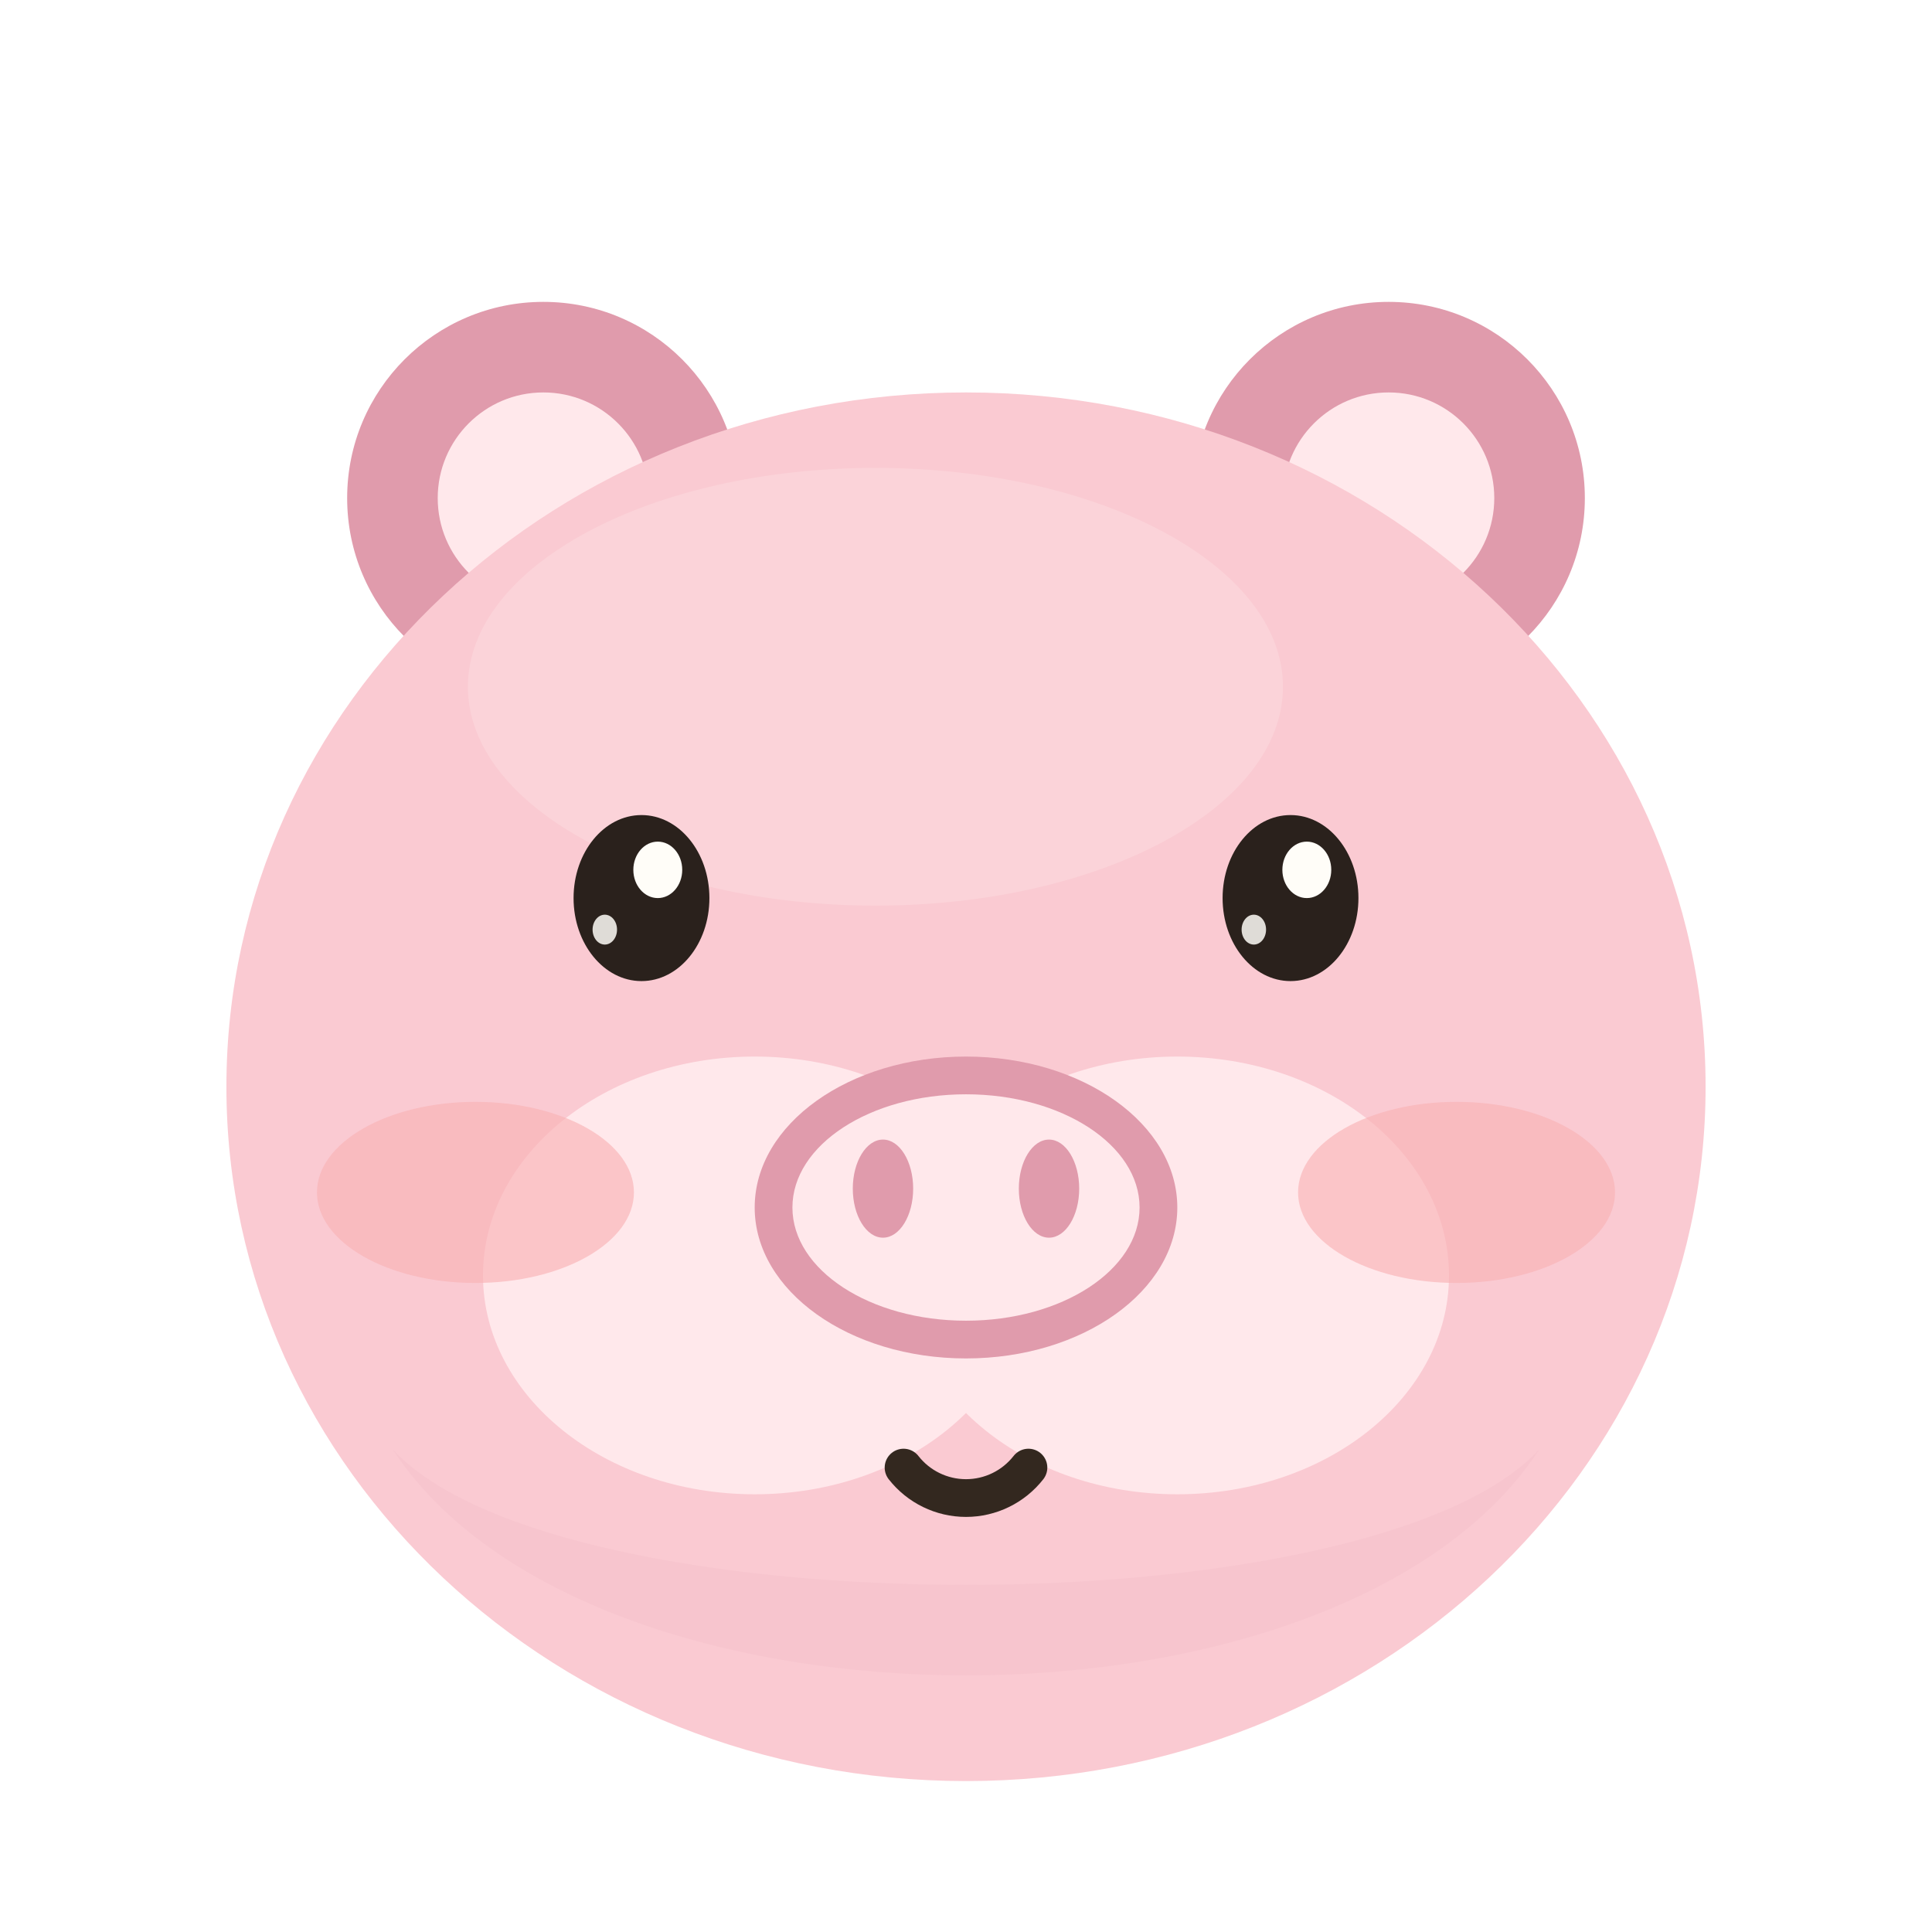
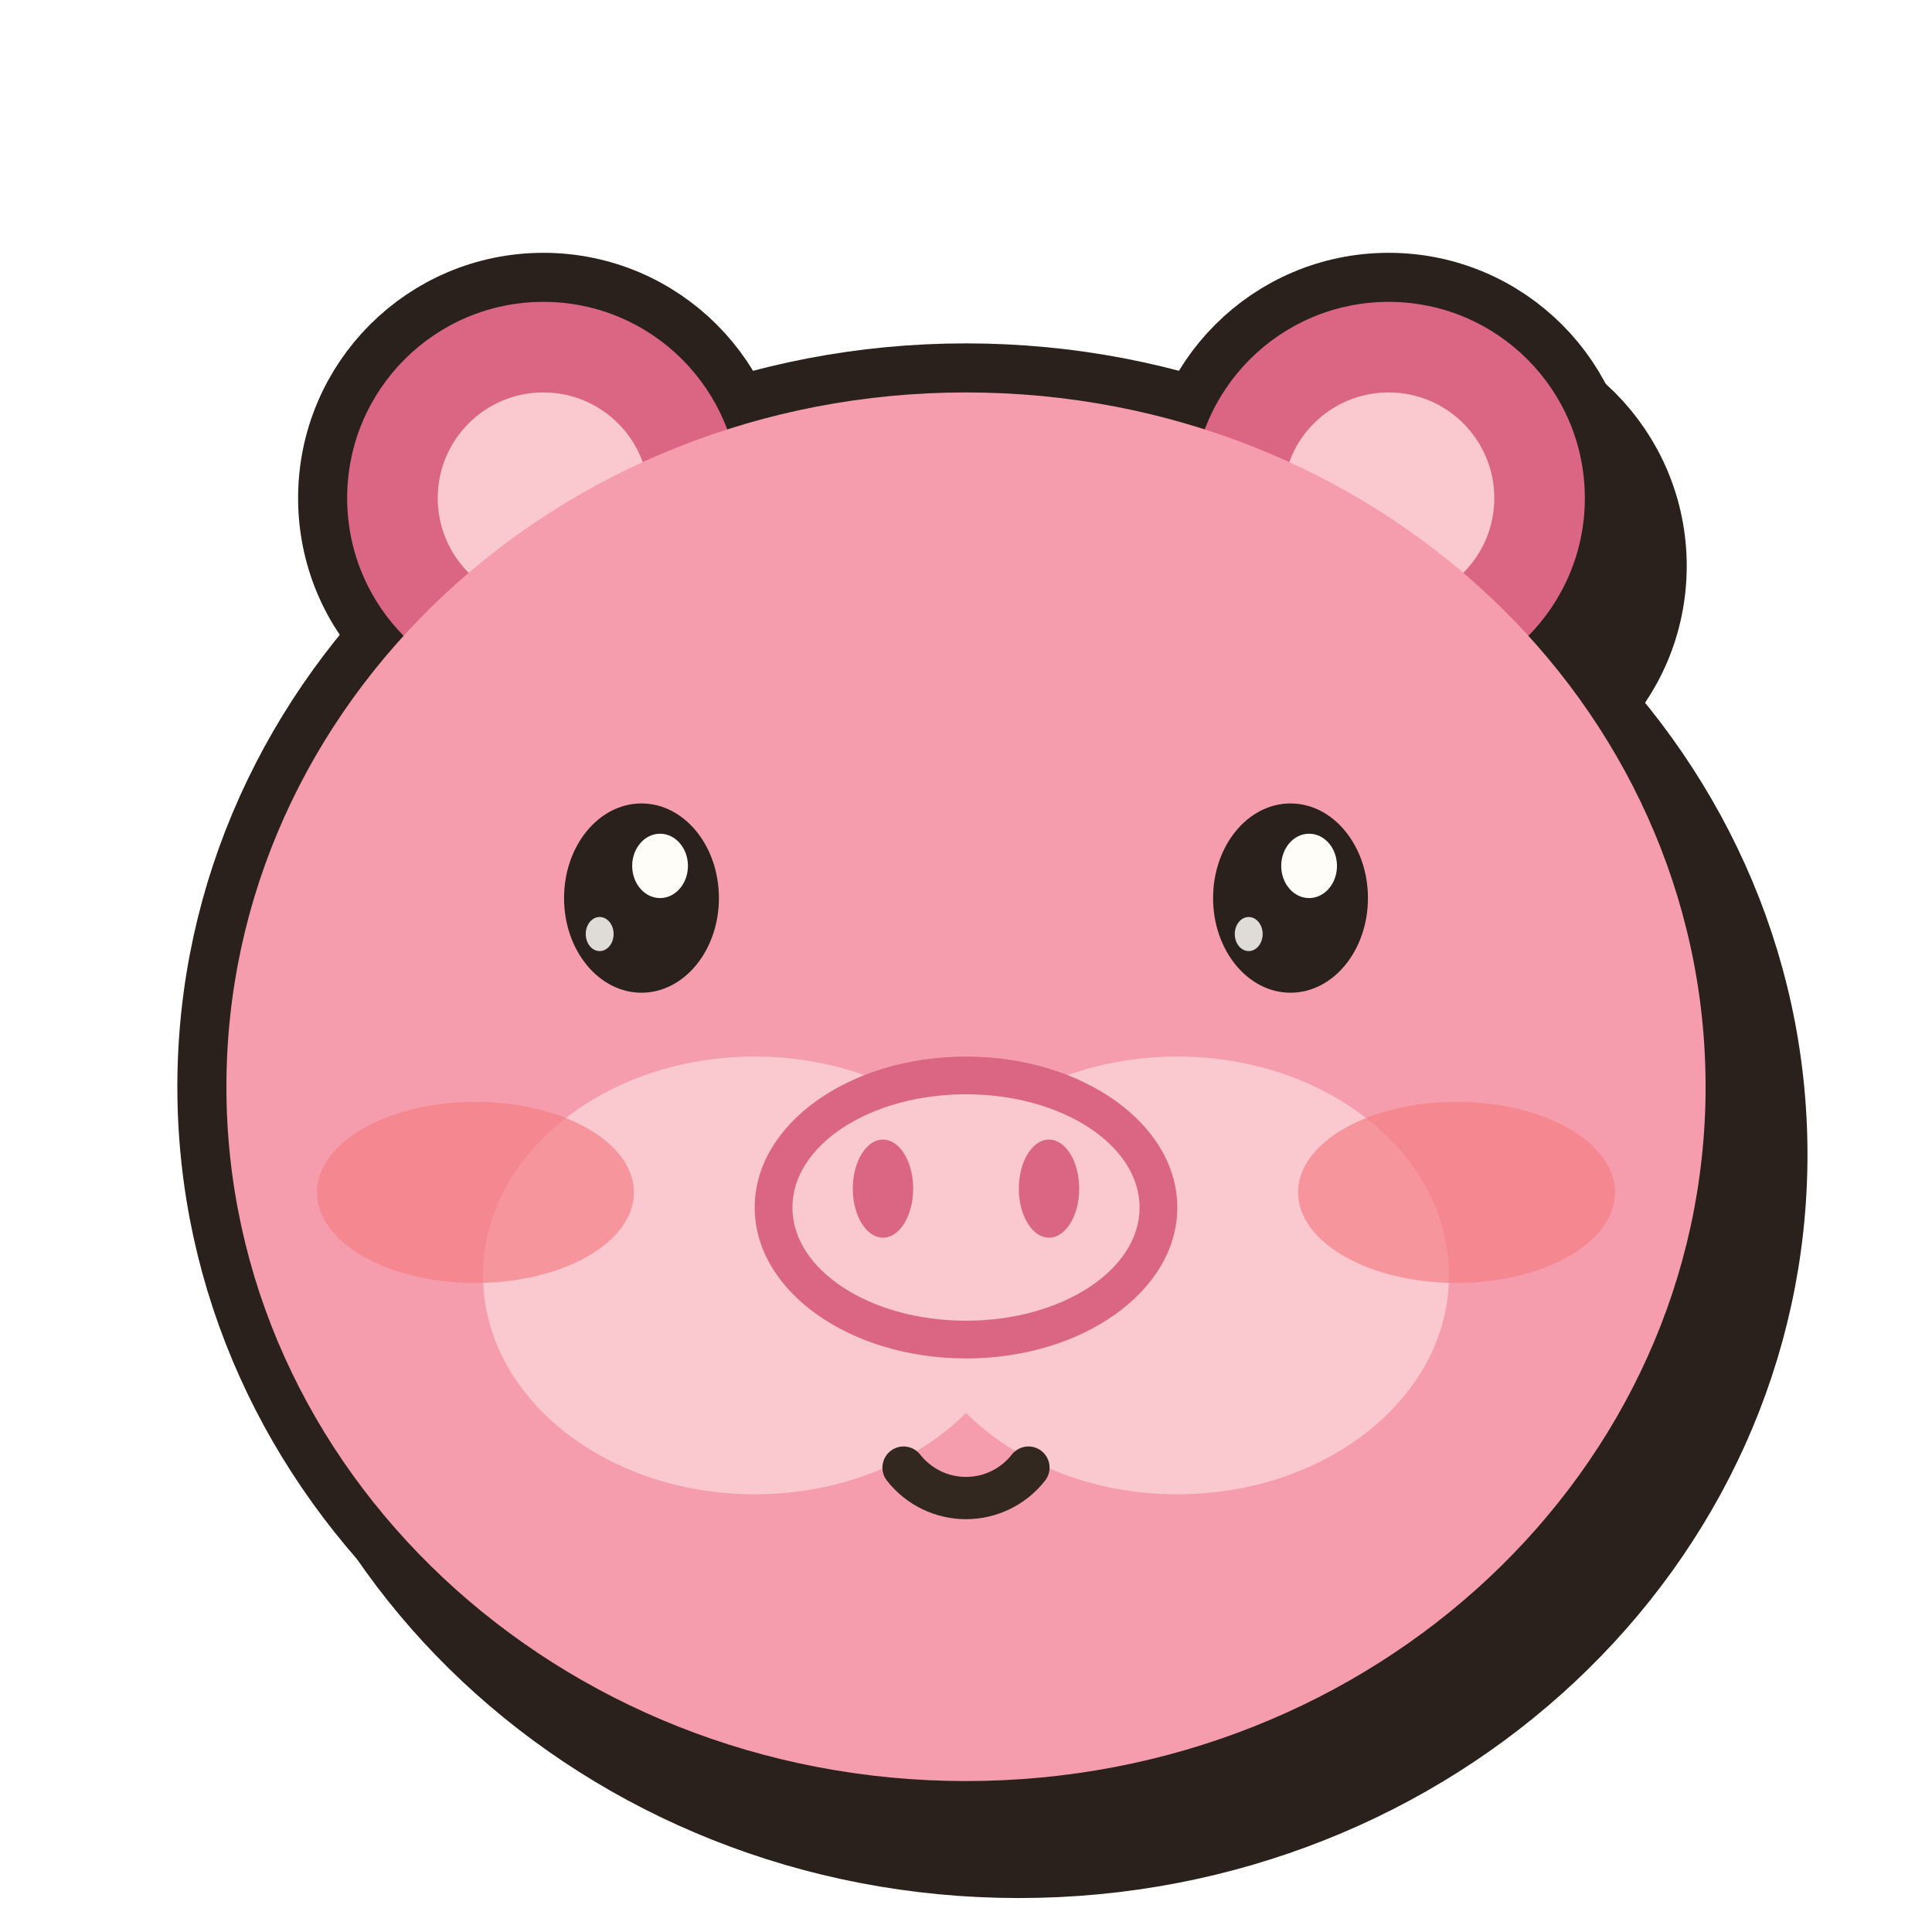
<svg xmlns="http://www.w3.org/2000/svg" viewBox="0 0 256 256" width="256" height="256" role="img" aria-hidden="true">
-   <ellipse cx="72" cy="66" rx="26" ry="26" fill="#e09bac" />
-   <ellipse cx="184" cy="66" rx="26" ry="26" fill="#e09bac" />
-   <ellipse cx="72" cy="66" rx="14" ry="14" fill="#ffe8eb" />
-   <ellipse cx="184" cy="66" rx="14" ry="14" fill="#ffe8eb" />
-   <ellipse cx="128" cy="144" rx="98" ry="92" fill="#facad2" />
-   <ellipse cx="100" cy="169" rx="36" ry="29" fill="#ffe8eb" />
-   <ellipse cx="156" cy="169" rx="36" ry="29" fill="#ffe8eb" />
-   <ellipse cx="116" cy="91" rx="54" ry="29" fill="#fffdf8" fill-opacity="0.170" />
-   <path d="M52 192 C78 232 178 232 204 192 C182 216 74 216 52 192 Z" fill="#e09bac" fill-opacity="0.100" />
-   <ellipse cx="63" cy="158" rx="21" ry="12" fill="#f9b3b6" fill-opacity="0.650" />
-   <ellipse cx="193" cy="158" rx="21" ry="12" fill="#f9b3b6" fill-opacity="0.650" />
-   <ellipse cx="85" cy="119" rx="9" ry="11" fill="#2a211c" />
-   <ellipse cx="171" cy="119" rx="9" ry="11" fill="#2a211c" />
-   <ellipse cx="87.16" cy="115.26" rx="3.24" ry="3.74" fill="#fffdf8" />
-   <ellipse cx="80.14" cy="123.18" rx="1.62" ry="1.98" fill="#fffdf8" fill-opacity="0.850" />
-   <ellipse cx="173.16" cy="115.26" rx="3.24" ry="3.74" fill="#fffdf8" />
-   <ellipse cx="166.14" cy="123.18" rx="1.62" ry="1.98" fill="#fffdf8" fill-opacity="0.850" />
-   <ellipse cx="128" cy="160" rx="28" ry="20" fill="#e09bac" />
-   <ellipse cx="128" cy="160" rx="23" ry="15" fill="#ffe8eb" />
-   <ellipse cx="117" cy="157.5" rx="4" ry="6.5" fill="#e09bac" />
-   <ellipse cx="139" cy="157.5" rx="4" ry="6.5" fill="#e09bac" />
-   <path d="M136.274 194.464 A10.5 10.5 0 0 1 119.726 194.464" fill="none" stroke="#33281f" stroke-width="5" stroke-linecap="round" />
+   <ellipse cx="79" cy="75" rx="26" ry="26" fill="#2a211c" stroke="#2a211c" stroke-width="13" stroke-linejoin="round" />
+   <ellipse cx="191" cy="75" rx="26" ry="26" fill="#2a211c" stroke="#2a211c" stroke-width="13" stroke-linejoin="round" />
+   <ellipse cx="135" cy="153" rx="98" ry="92" fill="#2a211c" stroke="#2a211c" stroke-width="13" stroke-linejoin="round" />
+   <ellipse cx="72" cy="66" rx="26" ry="26" fill="#2a211c" stroke="#2a211c" stroke-width="13" stroke-linejoin="round" />
+   <ellipse cx="184" cy="66" rx="26" ry="26" fill="#2a211c" stroke="#2a211c" stroke-width="13" stroke-linejoin="round" />
+   <ellipse cx="128" cy="144" rx="98" ry="92" fill="#2a211c" stroke="#2a211c" stroke-width="13" stroke-linejoin="round" />
+   <ellipse cx="72" cy="66" rx="26" ry="26" fill="#db6683" />
+   <ellipse cx="184" cy="66" rx="26" ry="26" fill="#db6683" />
+   <ellipse cx="72" cy="66" rx="14" ry="14" fill="#fac8cf" />
+   <ellipse cx="184" cy="66" rx="14" ry="14" fill="#fac8cf" />
+   <ellipse cx="128" cy="144" rx="98" ry="92" fill="#f59dac" />
+   <ellipse cx="100" cy="169" rx="36" ry="29" fill="#fac8cf" />
+   <ellipse cx="156" cy="169" rx="36" ry="29" fill="#fac8cf" />
+   <ellipse cx="63" cy="158" rx="21" ry="12" fill="#f47b81" fill-opacity="0.650" />
+   <ellipse cx="193" cy="158" rx="21" ry="12" fill="#f47b81" fill-opacity="0.650" />
+   <ellipse cx="85" cy="119" rx="10.26" ry="12.54" fill="#2a211c" />
+   <ellipse cx="171" cy="119" rx="10.26" ry="12.54" fill="#2a211c" />
+   <ellipse cx="87.462" cy="114.736" rx="3.694" ry="4.264" fill="#fffdf8" />
+   <ellipse cx="79.46" cy="123.765" rx="1.847" ry="2.257" fill="#fffdf8" fill-opacity="0.850" />
+   <ellipse cx="173.462" cy="114.736" rx="3.694" ry="4.264" fill="#fffdf8" />
+   <ellipse cx="165.46" cy="123.765" rx="1.847" ry="2.257" fill="#fffdf8" fill-opacity="0.850" />
+   <ellipse cx="128" cy="160" rx="28" ry="20" fill="#db6683" />
+   <ellipse cx="128" cy="160" rx="23" ry="15" fill="#fac8cf" />
+   <ellipse cx="117" cy="157.5" rx="4" ry="6.5" fill="#db6683" />
+   <ellipse cx="139" cy="157.5" rx="4" ry="6.5" fill="#db6683" />
+   <path d="M136.274 194.464 A10.5 10.5 0 0 1 119.726 194.464" fill="none" stroke="#33281f" stroke-width="5.6" stroke-linecap="round" />
</svg>
